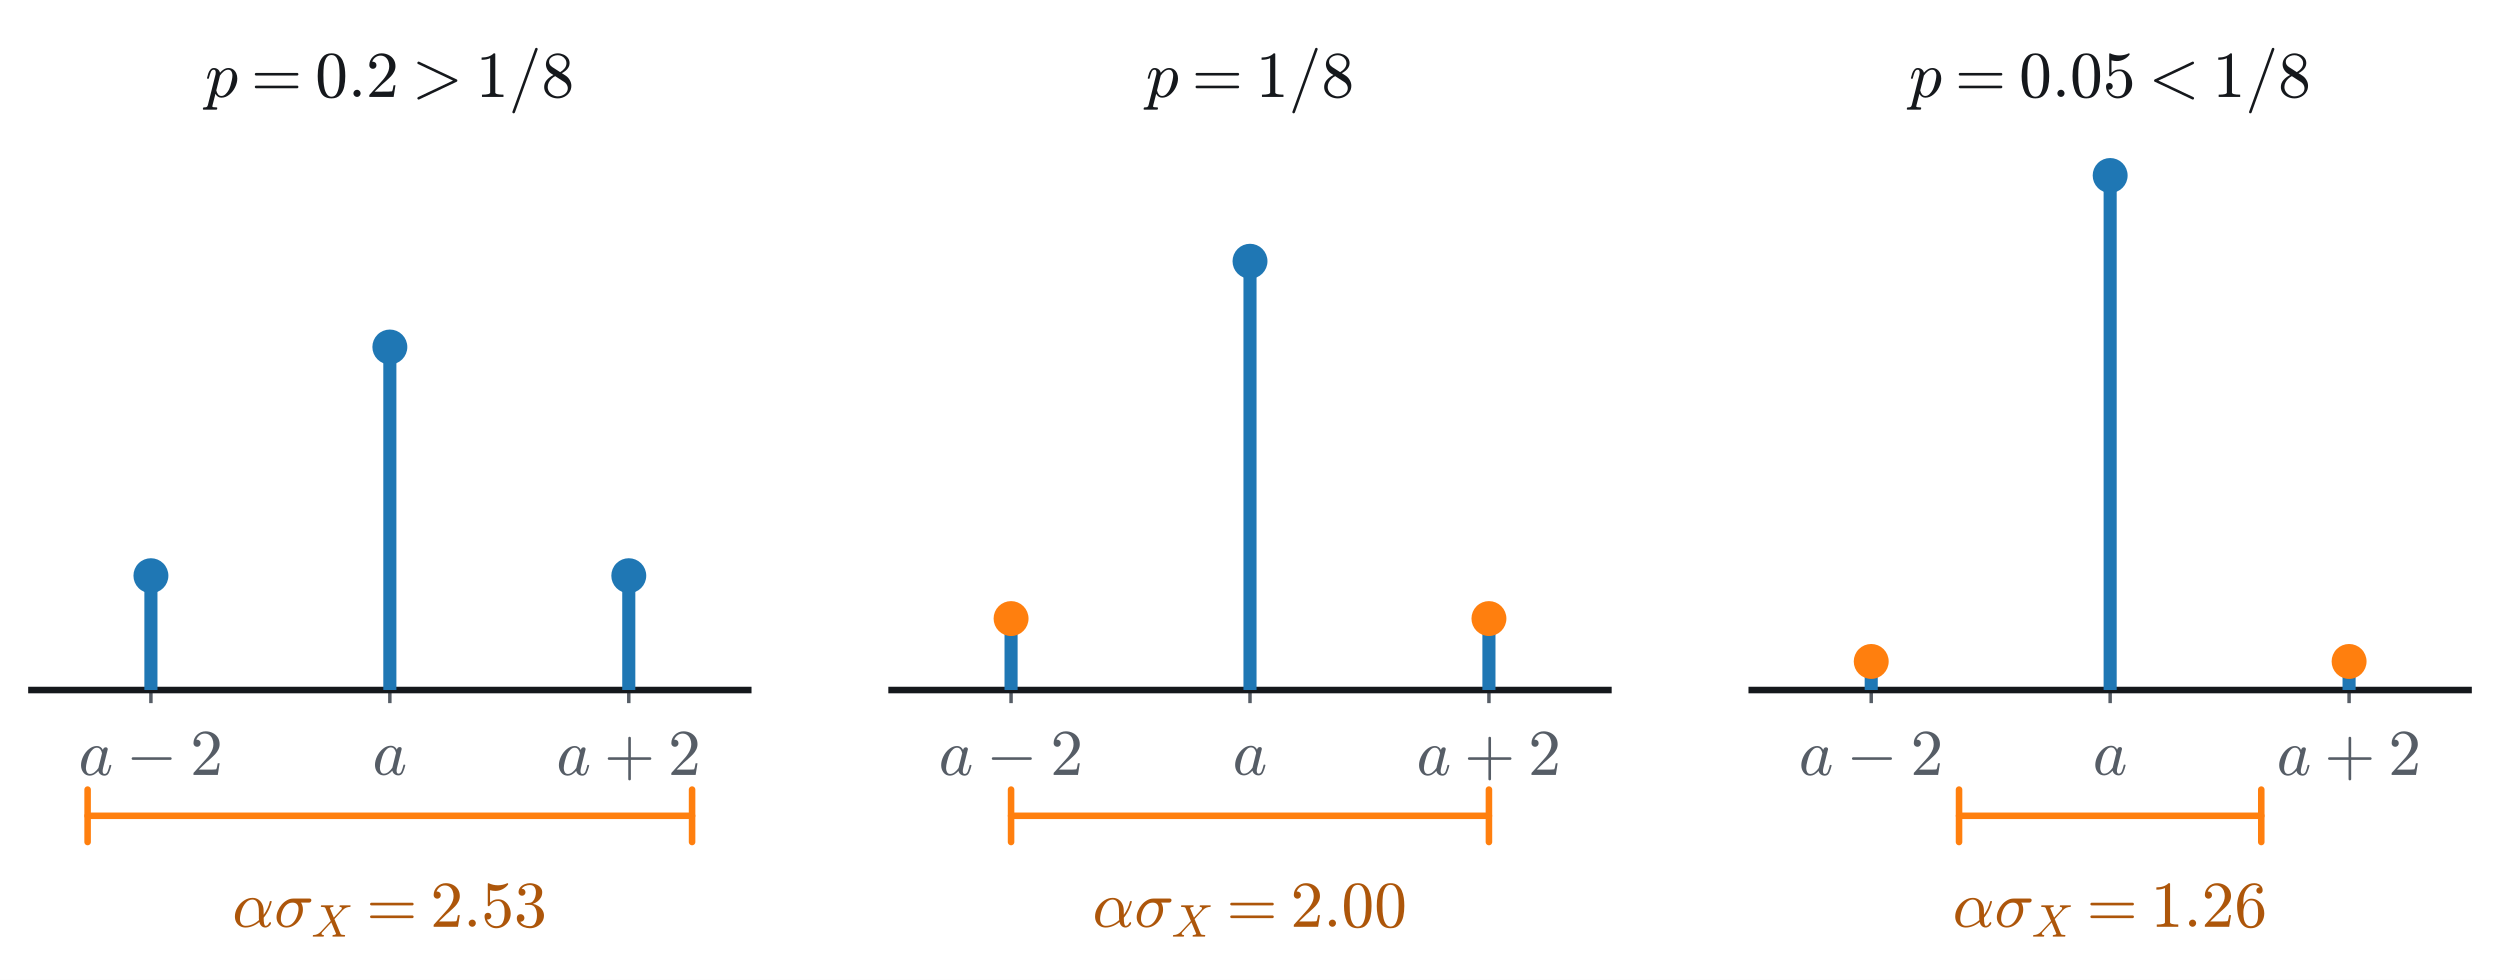
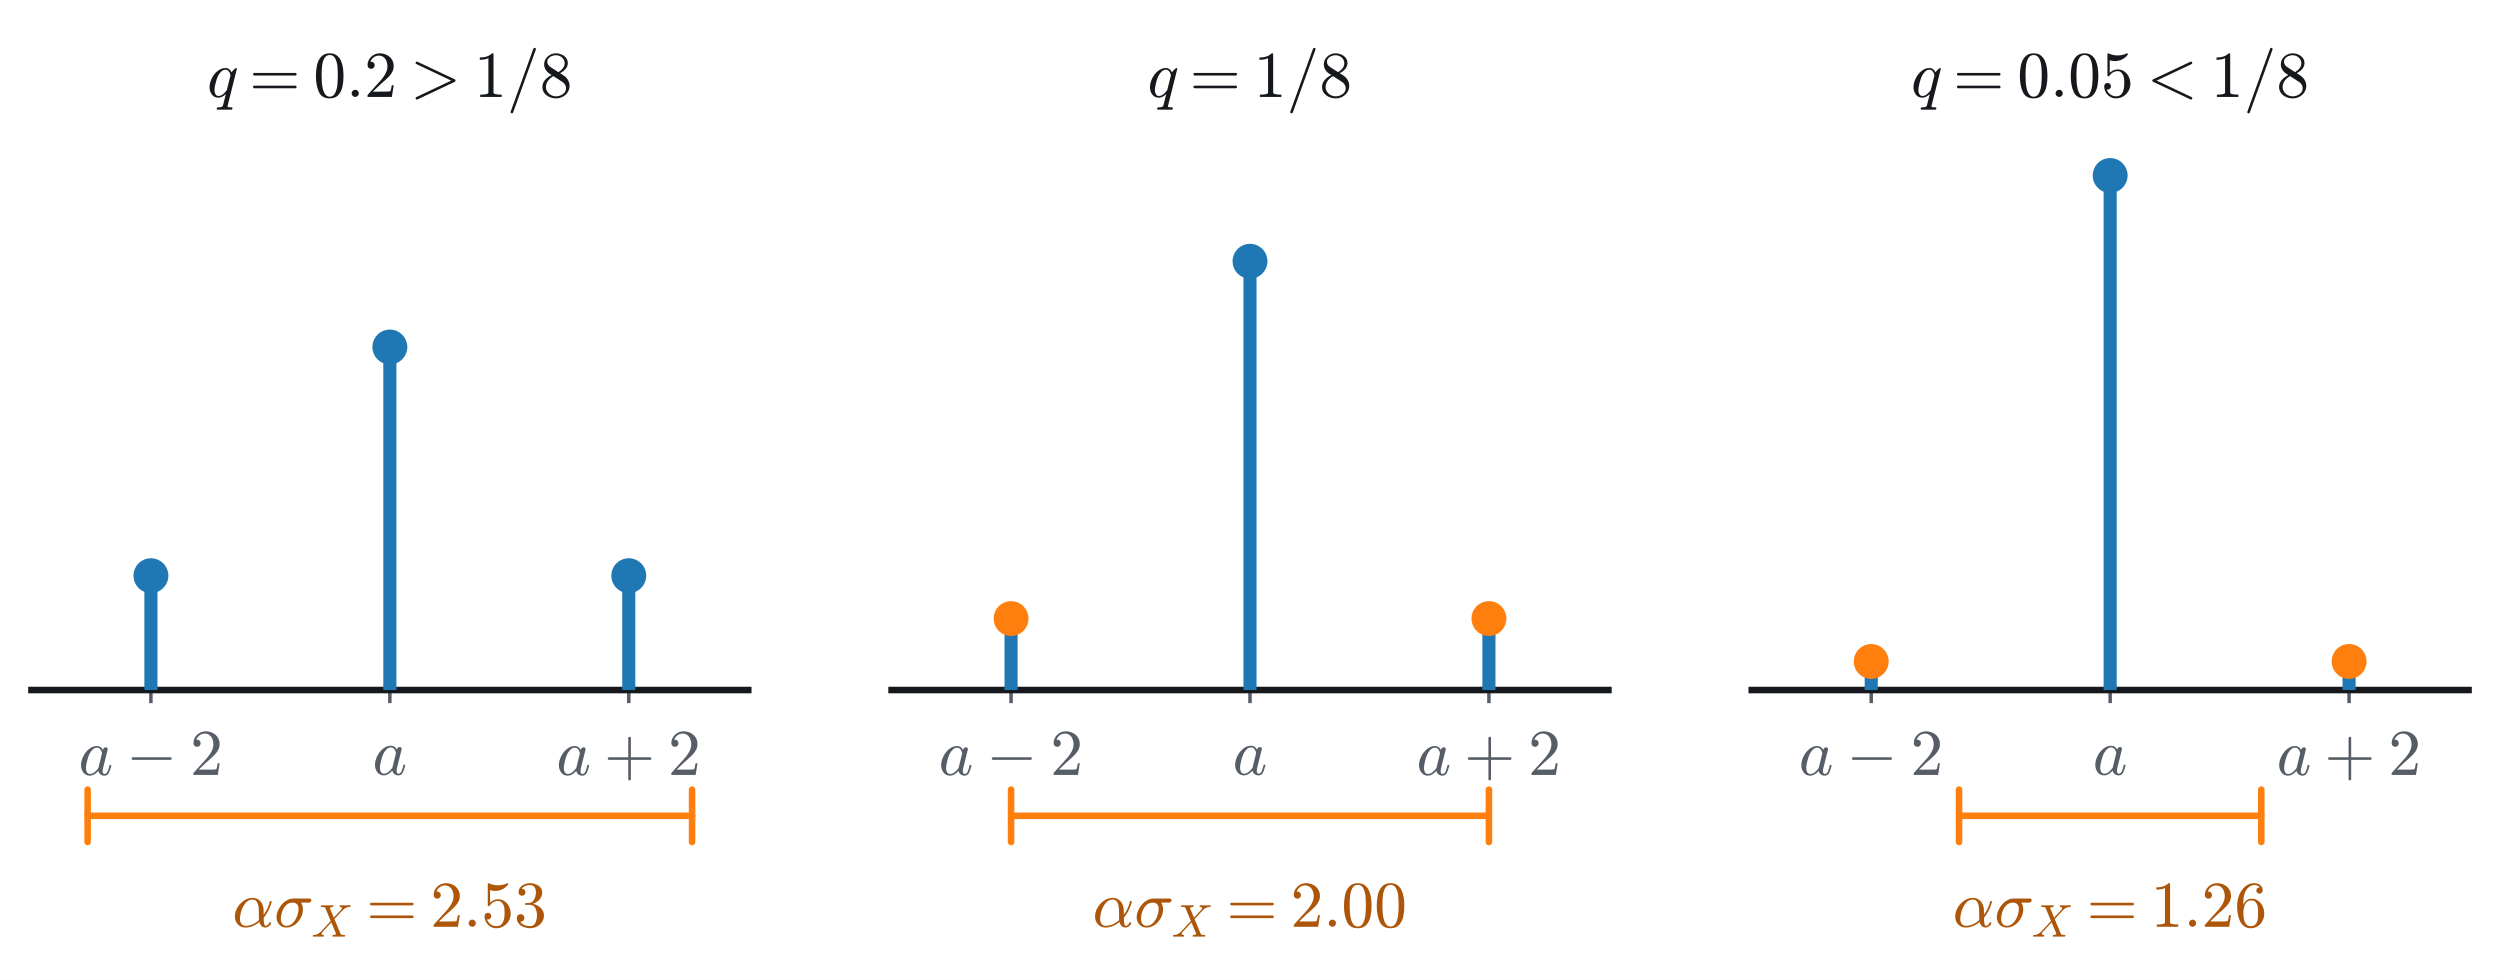
<svg xmlns="http://www.w3.org/2000/svg" xmlns:xlink="http://www.w3.org/1999/xlink" width="572.4pt" height="224.35pt" viewBox="0 0 572.4 224.35" version="1.1">
  <defs>
    <style type="text/css">*{stroke-linejoin: round; stroke-linecap: butt}</style>
  </defs>
  <g id="figure_1">
    <g id="patch_1">
      <path d="M 0 224.35  L 572.4 224.35  L 572.4 0  L 0 0  z " style="fill: #ffffff" />
    </g>
    <g id="axes_1">
      <g id="patch_2">
        <path d="M 7.2 215.586  L 171.318 215.586  L 171.318 27.09  L 7.2 27.09  z " style="fill: #ffffff" />
      </g>
      <g id="matplotlib.axis_1">
        <g id="xtick_1">
          <g id="line2d_1">
            <defs>
              <path id="m31491b1da5" d="M 0 0  L 0 3  " style="stroke: #565d66; stroke-width: 0.8" />
            </defs>
            <g>
              <use xlink:href="#m31491b1da5" x="34.553" y="157.99" style="fill: #565d66; stroke: #565d66; stroke-width: 0.8" />
            </g>
          </g>
          <g id="text_1">
            <g style="fill: #565d66" transform="translate(17.97794 177.49) scale(0.15 -0.15)">
              <defs>
                <path id="Cmmi10-79" d="M 1113 -72  Q 709 -72 476 233  Q 244 538 244 953  Q 244 1363 456 1803  Q 669 2244 1030 2536  Q 1391 2828 1806 2828  Q 1997 2828 2147 2725  Q 2297 2622 2381 2444  Q 2453 2700 2663 2700  Q 2744 2700 2798 2651  Q 2853 2603 2853 2522  Q 2853 2503 2851 2493  Q 2850 2484 2847 2472  L 2400 684  Q 2356 494 2356 372  Q 2356 97 2541 97  Q 2741 97 2845 351  Q 2950 606 3022 941  Q 3034 978 3072 978  L 3150 978  Q 3175 978 3190 956  Q 3206 934 3206 916  Q 3094 469 2961 198  Q 2828 -72 2528 -72  Q 2313 -72 2147 54  Q 1981 181 1941 391  Q 1528 -72 1113 -72  z M 1119 97  Q 1350 97 1567 270  Q 1784 444 1941 678  Q 1947 684 1947 697  L 2291 2088  L 2297 2106  Q 2259 2334 2132 2498  Q 2006 2663 1791 2663  Q 1575 2663 1389 2486  Q 1203 2309 1075 2069  Q 950 1813 836 1366  Q 722 919 722 672  Q 722 450 817 273  Q 913 97 1119 97  z " transform="scale(0.015625)" />
                <path id="Cmsy10-11" d="M 653 1472  Q 600 1472 565 1512  Q 531 1553 531 1600  Q 531 1647 565 1687  Q 600 1728 653 1728  L 4325 1728  Q 4375 1728 4408 1687  Q 4441 1647 4441 1600  Q 4441 1553 4408 1512  Q 4375 1472 4325 1472  L 653 1472  z " transform="scale(0.015625)" />
                <path id="Cmr10-31" d="M 319 0  L 319 172  Q 319 188 331 206  L 1325 1306  Q 1550 1550 1690 1715  Q 1831 1881 1968 2097  Q 2106 2313 2186 2536  Q 2266 2759 2266 3009  Q 2266 3272 2169 3511  Q 2072 3750 1880 3894  Q 1688 4038 1416 4038  Q 1138 4038 916 3870  Q 694 3703 603 3438  Q 628 3444 672 3444  Q 816 3444 917 3347  Q 1019 3250 1019 3097  Q 1019 2950 917 2848  Q 816 2747 672 2747  Q 522 2747 420 2851  Q 319 2956 319 3097  Q 319 3338 409 3548  Q 500 3759 670 3923  Q 841 4088 1055 4175  Q 1269 4263 1509 4263  Q 1875 4263 2190 4108  Q 2506 3953 2690 3670  Q 2875 3388 2875 3009  Q 2875 2731 2753 2481  Q 2631 2231 2440 2026  Q 2250 1822 1953 1562  Q 1656 1303 1563 1216  L 838 519  L 1453 519  Q 1906 519 2211 526  Q 2516 534 2534 550  Q 2609 631 2688 1141  L 2875 1141  L 2694 0  L 319 0  z " transform="scale(0.015625)" />
              </defs>
              <use xlink:href="#Cmmi10-79" transform="translate(0 0.390625)" />
              <use xlink:href="#Cmsy10-11" transform="translate(72.78326 0.390625)" />
              <use xlink:href="#Cmr10-31" transform="translate(170.4689 0.390625)" />
            </g>
          </g>
        </g>
        <g id="xtick_2">
          <g id="line2d_2">
            <g>
              <use xlink:href="#m31491b1da5" x="89.259" y="157.99" style="fill: #565d66; stroke: #565d66; stroke-width: 0.8" />
            </g>
          </g>
          <g id="text_2">
            <g style="fill: #565d66" transform="translate(85.28382 177.49) scale(0.15 -0.15)">
              <use xlink:href="#Cmmi10-79" transform="translate(0 0.8125)" />
            </g>
          </g>
        </g>
        <g id="xtick_3">
          <g id="line2d_3">
            <g>
              <use xlink:href="#m31491b1da5" x="143.965" y="157.99" style="fill: #565d66; stroke: #565d66; stroke-width: 0.8" />
            </g>
          </g>
          <g id="text_3">
            <g style="fill: #565d66" transform="translate(127.3897 177.49) scale(0.15 -0.15)">
              <defs>
                <path id="Cmr10-4c" d="M 481 1472  Q 428 1472 393 1512  Q 359 1553 359 1600  Q 359 1647 393 1687  Q 428 1728 481 1728  L 2363 1728  L 2363 3616  Q 2363 3666 2400 3698  Q 2438 3731 2491 3731  Q 2538 3731 2578 3698  Q 2619 3666 2619 3616  L 2619 1728  L 4500 1728  Q 4547 1728 4581 1687  Q 4616 1647 4616 1600  Q 4616 1553 4581 1512  Q 4547 1472 4500 1472  L 2619 1472  L 2619 -416  Q 2619 -466 2578 -498  Q 2538 -531 2491 -531  Q 2438 -531 2400 -498  Q 2363 -466 2363 -416  L 2363 1472  L 481 1472  z " transform="scale(0.015625)" />
              </defs>
              <use xlink:href="#Cmmi10-79" transform="translate(0 0.390625)" />
              <use xlink:href="#Cmr10-4c" transform="translate(72.78326 0.390625)" />
              <use xlink:href="#Cmr10-31" transform="translate(170.4689 0.390625)" />
            </g>
          </g>
        </g>
      </g>
      <g id="matplotlib.axis_2" />
      <g id="patch_3">
        <path d="M 7.2 157.99  L 171.318 157.99  " style="fill: none; stroke: #15181c; stroke-width: 1.5; stroke-linejoin: miter; stroke-linecap: square" />
      </g>
      <g id="LineCollection_1">
        <path d="M 34.553 157.99  L 34.553 131.81  " clip-path="url(#p748e13d763)" style="fill: none; stroke: #1f77b4; stroke-width: 3" />
        <path d="M 89.259 157.99  L 89.259 79.45  " clip-path="url(#p748e13d763)" style="fill: none; stroke: #1f77b4; stroke-width: 3" />
        <path d="M 143.965 157.99  L 143.965 131.81  " clip-path="url(#p748e13d763)" style="fill: none; stroke: #1f77b4; stroke-width: 3" />
      </g>
      <g id="patch_4">
        <path d="M 20.061 186.788  Q 89.259 186.788 158.457 186.788  " style="fill: none; stroke: #ff7f0e; stroke-width: 1.5; stroke-linecap: round" />
        <path d="M 20.061 180.788  L 20.061 180.788  L 20.061 192.788  L 20.061 192.788  " style="fill: none; stroke: #ff7f0e; stroke-width: 1.5; stroke-linecap: round" />
        <path d="M 158.457 192.788  L 158.457 192.788  L 158.457 180.788  L 158.457 180.788  " style="fill: none; stroke: #ff7f0e; stroke-width: 1.5; stroke-linecap: round" />
      </g>
      <g id="text_4">
        <g style="fill: #ad560a" transform="translate(53.18382 212.26) scale(0.15 -0.15)">
          <defs>
            <path id="Cmmi10-d" d="M 1288 -72  Q 984 -72 748 72  Q 513 216 384 459  Q 256 703 256 1013  Q 256 1447 498 1872  Q 741 2297 1142 2562  Q 1544 2828 1984 2828  Q 2309 2828 2556 2658  Q 2803 2488 2931 2205  Q 3059 1922 3059 1600  L 3066 1172  Q 3284 1475 3436 1801  Q 3588 2128 3669 2478  Q 3681 2516 3719 2516  L 3794 2516  Q 3853 2516 3853 2456  Q 3853 2450 3847 2438  Q 3772 2144 3659 1873  Q 3547 1603 3395 1350  Q 3244 1097 3066 891  Q 3066 97 3250 97  Q 3369 97 3445 167  Q 3522 238 3580 341  Q 3638 444 3653 447  L 3731 447  Q 3781 447 3781 384  Q 3781 225 3598 76  Q 3416 -72 3238 -72  Q 3006 -72 2853 78  Q 2700 228 2644 469  Q 2344 213 1994 70  Q 1644 -72 1288 -72  z M 1300 97  Q 1984 97 2613 659  Q 2609 697 2603 751  Q 2597 806 2597 813  L 2597 1503  Q 2597 2663 1972 2663  Q 1597 2663 1315 2342  Q 1034 2022 892 1576  Q 750 1131 750 763  Q 750 484 892 290  Q 1034 97 1300 97  z " transform="scale(0.015625)" />
            <path id="Cmmi10-15" d="M 1197 -72  Q 913 -72 692 64  Q 472 200 351 431  Q 231 663 231 941  Q 231 1238 365 1566  Q 500 1894 733 2166  Q 966 2438 1259 2598  Q 1553 2759 1863 2759  L 3475 2759  Q 3541 2759 3587 2715  Q 3634 2672 3634 2597  Q 3634 2503 3567 2433  Q 3500 2363 3406 2363  L 2625 2363  Q 2809 2088 2809 1697  Q 2809 1375 2684 1062  Q 2559 750 2337 492  Q 2116 234 1820 81  Q 1525 -72 1197 -72  z M 1203 97  Q 1553 97 1823 370  Q 2094 644 2237 1039  Q 2381 1434 2381 1772  Q 2381 2047 2229 2205  Q 2078 2363 1806 2363  Q 1434 2363 1173 2113  Q 913 1863 783 1484  Q 653 1106 653 756  Q 653 481 798 289  Q 944 97 1203 97  z " transform="scale(0.015625)" />
            <path id="Cmmi10-85" d="M 231 0  Q 166 0 166 84  Q 169 100 180 140  Q 191 181 208 203  Q 225 225 256 225  Q 838 225 1253 659  Q 1259 666 1267 669  Q 1275 672 1275 672  L 2675 2181  L 1913 4019  Q 1847 4103 1700 4125  Q 1553 4147 1356 4147  Q 1294 4147 1294 4231  Q 1316 4313 1328 4342  Q 1341 4372 1403 4372  L 3003 4372  Q 3066 4372 3066 4288  Q 3063 4272 3052 4231  Q 3041 4191 3023 4169  Q 3006 4147 2975 4147  Q 2856 4147 2729 4108  Q 2603 4069 2553 3981  L 3103 2656  L 4153 3781  Q 4163 3803 4197 3858  Q 4231 3913 4231 3963  Q 4231 4056 4150 4101  Q 4069 4147 3956 4147  Q 3891 4147 3891 4231  Q 3913 4313 3925 4342  Q 3938 4372 4000 4372  L 5388 4372  Q 5422 4372 5437 4347  Q 5453 4322 5453 4288  Q 5450 4272 5440 4234  Q 5431 4197 5415 4172  Q 5400 4147 5369 4147  Q 5072 4147 4823 4039  Q 4575 3931 4366 3713  Q 4363 3709 4358 3707  Q 4353 3706 4347 3700  L 3188 2450  L 4063 353  Q 4166 225 4622 225  Q 4684 225 4684 141  Q 4663 56 4648 28  Q 4634 0 4575 0  L 2975 0  Q 2913 0 2913 84  Q 2916 100 2925 139  Q 2934 178 2951 201  Q 2969 225 2994 225  Q 3119 225 3247 264  Q 3375 303 3425 391  L 2759 1984  L 1466 588  Q 1456 566 1422 512  Q 1388 459 1388 409  Q 1388 316 1475 270  Q 1563 225 1663 225  Q 1728 225 1728 141  Q 1706 50 1693 25  Q 1681 0 1619 0  L 231 0  z " transform="scale(0.015625)" />
            <path id="Cmr10-29" d="M 481 850  Q 428 850 393 890  Q 359 931 359 978  Q 359 1031 393 1068  Q 428 1106 481 1106  L 4500 1106  Q 4547 1106 4581 1068  Q 4616 1031 4616 978  Q 4616 931 4581 890  Q 4547 850 4500 850  L 481 850  z M 481 2094  Q 428 2094 393 2131  Q 359 2169 359 2222  Q 359 2269 393 2309  Q 428 2350 481 2350  L 4500 2350  Q 4547 2350 4581 2309  Q 4616 2269 4616 2222  Q 4616 2169 4581 2131  Q 4547 2094 4500 2094  L 481 2094  z " transform="scale(0.015625)" />
            <path id="Cmmi10-33" d="M 538 353  Q 538 497 644 600  Q 750 703 891 703  Q 978 703 1062 656  Q 1147 609 1194 525  Q 1241 441 1241 353  Q 1241 213 1137 106  Q 1034 0 891 0  Q 750 0 644 106  Q 538 213 538 353  z " transform="scale(0.015625)" />
            <path id="Cmr10-78" d="M 556 728  Q 622 541 758 387  Q 894 234 1080 148  Q 1266 63 1466 63  Q 1928 63 2103 422  Q 2278 781 2278 1294  Q 2278 1516 2270 1667  Q 2263 1819 2228 1959  Q 2169 2184 2020 2353  Q 1872 2522 1656 2522  Q 1441 2522 1286 2456  Q 1131 2391 1034 2303  Q 938 2216 863 2119  Q 788 2022 769 2016  L 697 2016  Q 681 2016 657 2036  Q 634 2056 634 2075  L 634 4213  Q 634 4228 654 4245  Q 675 4263 697 4263  L 716 4263  Q 1147 4056 1631 4056  Q 2106 4056 2547 4263  L 2566 4263  Q 2588 4263 2606 4247  Q 2625 4231 2625 4213  L 2625 4153  Q 2625 4122 2613 4122  Q 2394 3831 2064 3668  Q 1734 3506 1381 3506  Q 1125 3506 856 3578  L 856 2369  Q 1069 2541 1236 2614  Q 1403 2688 1663 2688  Q 2016 2688 2295 2484  Q 2575 2281 2725 1954  Q 2875 1628 2875 1288  Q 2875 903 2686 575  Q 2497 247 2172 53  Q 1847 -141 1466 -141  Q 1150 -141 886 21  Q 622 184 470 459  Q 319 734 319 1044  Q 319 1188 412 1278  Q 506 1369 647 1369  Q 788 1369 883 1276  Q 978 1184 978 1044  Q 978 906 883 811  Q 788 716 647 716  Q 625 716 597 720  Q 569 725 556 728  z " transform="scale(0.015625)" />
            <path id="Cmr10-6e" d="M 609 494  Q 759 275 1012 169  Q 1266 63 1556 63  Q 1928 63 2084 380  Q 2241 697 2241 1100  Q 2241 1281 2208 1462  Q 2175 1644 2097 1800  Q 2019 1956 1883 2050  Q 1747 2144 1550 2144  L 1125 2144  Q 1069 2144 1069 2203  L 1069 2259  Q 1069 2309 1125 2309  L 1478 2338  Q 1703 2338 1851 2506  Q 2000 2675 2069 2917  Q 2138 3159 2138 3378  Q 2138 3684 1994 3881  Q 1850 4078 1556 4078  Q 1313 4078 1091 3986  Q 869 3894 738 3706  Q 750 3709 759 3711  Q 769 3713 781 3713  Q 925 3713 1022 3613  Q 1119 3513 1119 3372  Q 1119 3234 1022 3134  Q 925 3034 781 3034  Q 641 3034 541 3134  Q 441 3234 441 3372  Q 441 3647 606 3850  Q 772 4053 1033 4158  Q 1294 4263 1556 4263  Q 1750 4263 1965 4205  Q 2181 4147 2356 4039  Q 2531 3931 2642 3762  Q 2753 3594 2753 3378  Q 2753 3109 2633 2881  Q 2513 2653 2303 2487  Q 2094 2322 1844 2241  Q 2122 2188 2372 2031  Q 2622 1875 2773 1631  Q 2925 1388 2925 1106  Q 2925 753 2731 467  Q 2538 181 2222 20  Q 1906 -141 1556 -141  Q 1256 -141 954 -26  Q 653 88 461 316  Q 269 544 269 863  Q 269 1022 375 1128  Q 481 1234 641 1234  Q 744 1234 830 1186  Q 916 1138 964 1050  Q 1013 963 1013 863  Q 1013 706 903 600  Q 794 494 641 494  L 609 494  z " transform="scale(0.015625)" />
          </defs>
          <use xlink:href="#Cmmi10-d" transform="translate(0 0.390625)" />
          <use xlink:href="#Cmmi10-15" transform="translate(63.91602 0.390625)" />
          <use xlink:href="#Cmmi10-85" transform="translate(120.9961 -14.60934) scale(0.7)" />
          <use xlink:href="#Cmr10-29" transform="translate(204.6853 0.390625)" />
          <use xlink:href="#Cmr10-31" transform="translate(302.3709 0.390625)" />
          <use xlink:href="#Cmmi10-33" transform="translate(352.3709 0.390625)" />
          <use xlink:href="#Cmr10-78" transform="translate(380.0565 0.390625)" />
          <use xlink:href="#Cmr10-6e" transform="translate(430.0565 0.390625)" />
        </g>
      </g>
      <g id="text_5">
-         <g style="fill: #15181c" transform="translate(46.95882 22.2) scale(0.15 -0.15)">
+         <g style="fill: #15181c" transform="translate(47.40882 22.2) scale(0.15 -0.15)">
          <defs>
-             <path id="Cmmi10-80" d="M -159 -1241  Q -219 -1241 -219 -1159  Q -197 -1019 -134 -1019  Q 66 -1019 145 -983  Q 225 -947 269 -800  L 991 2081  Q 1038 2200 1038 2388  Q 1038 2663 850 2663  Q 650 2663 553 2423  Q 456 2184 366 1819  Q 366 1778 313 1778  L 238 1778  Q 222 1778 203 1801  Q 184 1825 184 1844  Q 253 2122 317 2315  Q 381 2509 517 2668  Q 653 2828 856 2828  Q 1075 2828 1240 2704  Q 1406 2581 1453 2369  Q 1628 2572 1840 2700  Q 2053 2828 2278 2828  Q 2547 2828 2745 2684  Q 2944 2541 3044 2308  Q 3144 2075 3144 1806  Q 3144 1394 2933 953  Q 2722 513 2361 220  Q 2000 -72 1588 -72  Q 1400 -72 1248 34  Q 1097 141 1013 313  L 722 -825  Q 706 -919 703 -934  Q 703 -1019 1125 -1019  Q 1191 -1019 1191 -1100  Q 1169 -1184 1155 -1212  Q 1141 -1241 1081 -1241  L -159 -1241  z M 1594 97  Q 1816 97 2006 280  Q 2197 463 2316 691  Q 2403 863 2479 1111  Q 2556 1359 2612 1640  Q 2669 1922 2669 2088  Q 2669 2234 2630 2362  Q 2591 2491 2502 2577  Q 2413 2663 2266 2663  Q 2031 2663 1823 2495  Q 1616 2328 1447 2081  L 1447 2059  L 1094 647  Q 1138 419 1263 258  Q 1388 97 1594 97  z " transform="scale(0.015625)" />
+             <path id="Cmmi10-52" d="M 941 -1159  Q 963 -1019 1025 -1019  Q 1256 -1019 1389 -981  Q 1522 -944 1563 -800  L 1838 288  Q 1472 -72 1106 -72  Q 703 -72 473 233  Q 244 538 244 953  Q 244 1363 455 1803  Q 666 2244 1027 2536  Q 1388 2828 1806 2828  Q 2000 2828 2156 2712  Q 2313 2597 2394 2406  Q 2431 2481 2601 2654  Q 2772 2828 2841 2828  Q 2913 2828 2913 2747  L 2016 -825  Q 2000 -919 1997 -934  Q 1997 -1019 2419 -1019  Q 2450 -1019 2467 -1044  Q 2484 -1069 2484 -1100  Q 2463 -1184 2448 -1212  Q 2434 -1241 2375 -1241  L 1006 -1241  Q 941 -1241 941 -1159  z M 1119 97  Q 1344 97 1558 267  Q 1772 438 1931 672  L 2291 2113  Q 2253 2338 2126 2500  Q 2000 2663 1791 2663  Q 1575 2663 1389 2486  Q 1203 2309 1075 2069  Q 950 1813 836 1366  Q 722 919 722 672  Q 722 450 817 273  Q 913 97 1119 97  z " transform="scale(0.015625)" />
            <path id="Cmr10-28" d="M 1600 -141  Q 816 -141 533 504  Q 250 1150 250 2041  Q 250 2597 351 3087  Q 453 3578 754 3920  Q 1056 4263 1600 4263  Q 2022 4263 2290 4056  Q 2559 3850 2700 3523  Q 2841 3197 2892 2823  Q 2944 2450 2944 2041  Q 2944 1491 2842 1011  Q 2741 531 2444 195  Q 2147 -141 1600 -141  z M 1600 25  Q 1956 25 2131 390  Q 2306 756 2347 1200  Q 2388 1644 2388 2144  Q 2388 2625 2347 3031  Q 2306 3438 2132 3767  Q 1959 4097 1600 4097  Q 1238 4097 1063 3765  Q 888 3434 847 3029  Q 806 2625 806 2144  Q 806 1788 823 1472  Q 841 1156 916 820  Q 991 484 1158 254  Q 1325 25 1600 25  z " transform="scale(0.015625)" />
            <path id="Cmmi10-6b" d="M 531 -128  Q 531 -47 616 -6  L 4013 1600  L 594 3219  Q 531 3238 531 3328  Q 531 3372 567 3414  Q 603 3456 659 3456  Q 672 3456 709 3444  L 4384 1709  Q 4441 1681 4441 1600  Q 4441 1516 4366 1484  L 709 -244  Q 672 -256 659 -256  Q 603 -256 567 -214  Q 531 -172 531 -128  z " transform="scale(0.015625)" />
            <path id="Cmr10-64" d="M 594 0  L 594 225  Q 1394 225 1394 428  L 1394 3788  Q 1063 3628 556 3628  L 556 3853  Q 1341 3853 1741 4263  L 1831 4263  Q 1853 4263 1873 4245  Q 1894 4228 1894 4206  L 1894 428  Q 1894 225 2694 225  L 2694 0  L 594 0  z " transform="scale(0.015625)" />
            <path id="Cmmi10-62" d="M 359 -1472  Q 359 -1453 366 -1447  L 2591 4722  Q 2603 4759 2634 4779  Q 2666 4800 2706 4800  Q 2763 4800 2798 4765  Q 2834 4731 2834 4672  L 2834 4647  L 609 -1522  Q 572 -1600 488 -1600  Q 434 -1600 396 -1562  Q 359 -1525 359 -1472  z " transform="scale(0.015625)" />
            <path id="Cmr10-4d" d="M 269 972  Q 269 1356 522 1651  Q 775 1947 1172 2144  L 934 2297  Q 716 2441 578 2680  Q 441 2919 441 3181  Q 441 3488 602 3734  Q 763 3981 1030 4122  Q 1297 4263 1600 4263  Q 1884 4263 2148 4147  Q 2413 4031 2583 3815  Q 2753 3600 2753 3303  Q 2753 3088 2651 2903  Q 2550 2719 2373 2572  Q 2197 2425 1997 2322  L 2363 2088  Q 2616 1922 2770 1653  Q 2925 1384 2925 1088  Q 2925 741 2739 456  Q 2553 172 2247 15  Q 1941 -141 1600 -141  Q 1269 -141 961 -6  Q 653 128 461 383  Q 269 638 269 972  z M 616 972  Q 616 719 755 509  Q 894 300 1122 181  Q 1350 63 1600 63  Q 1972 63 2275 280  Q 2578 497 2578 856  Q 2578 978 2529 1098  Q 2481 1219 2395 1317  Q 2309 1416 2203 1478  L 1344 2034  Q 1144 1928 976 1765  Q 809 1603 712 1400  Q 616 1197 616 972  z M 1056 2925  L 1831 2425  Q 2100 2581 2272 2803  Q 2444 3025 2444 3303  Q 2444 3519 2323 3698  Q 2203 3878 2009 3978  Q 1816 4078 1594 4078  Q 1400 4078 1203 4003  Q 1006 3928 878 3779  Q 750 3631 750 3431  Q 750 3131 1056 2925  z " transform="scale(0.015625)" />
          </defs>
-           <use xlink:href="#Cmmi10-80" />
-           <use xlink:href="#Cmr10-29" transform="translate(70.29303 0)" />
-           <use xlink:href="#Cmr10-28" transform="translate(167.9786 0)" />
-           <use xlink:href="#Cmmi10-33" transform="translate(217.9786 0)" />
-           <use xlink:href="#Cmr10-31" transform="translate(245.6642 0)" />
-           <use xlink:href="#Cmmi10-6b" transform="translate(315.6642 0)" />
-           <use xlink:href="#Cmr10-64" transform="translate(413.3498 0)" />
-           <use xlink:href="#Cmmi10-62" transform="translate(463.3498 0)" />
-           <use xlink:href="#Cmr10-4d" transform="translate(513.3498 0)" />
+           <use xlink:href="#Cmmi10-52" />
+           <use xlink:href="#Cmr10-29" transform="translate(64.58013 0)" />
+           <use xlink:href="#Cmr10-28" transform="translate(162.2657 0)" />
+           <use xlink:href="#Cmmi10-33" transform="translate(212.2657 0)" />
+           <use xlink:href="#Cmr10-31" transform="translate(239.9513 0)" />
+           <use xlink:href="#Cmmi10-6b" transform="translate(309.9513 0)" />
+           <use xlink:href="#Cmr10-64" transform="translate(407.6369 0)" />
+           <use xlink:href="#Cmmi10-62" transform="translate(457.6369 0)" />
+           <use xlink:href="#Cmr10-4d" transform="translate(507.6369 0)" />
        </g>
      </g>
      <g id="line2d_4">
        <defs>
          <path id="m7e13a6cba3" d="M 0 3.5  C 0.928 3.5 1.819 3.131 2.475 2.475  C 3.131 1.819 3.5 0.928 3.5 0  C 3.5 -0.928 3.131 -1.819 2.475 -2.475  C 1.819 -3.131 0.928 -3.5 0 -3.5  C -0.928 -3.5 -1.819 -3.131 -2.475 -2.475  C -3.131 -1.819 -3.5 -0.928 -3.5 0  C -3.5 0.928 -3.131 1.819 -2.475 2.475  C -1.819 3.131 -0.928 3.5 0 3.5  z " style="stroke: #1f77b4" />
        </defs>
        <g clip-path="url(#p748e13d763)">
          <use xlink:href="#m7e13a6cba3" x="34.553" y="131.81" style="fill: #1f77b4; stroke: #1f77b4" />
          <use xlink:href="#m7e13a6cba3" x="143.965" y="131.81" style="fill: #1f77b4; stroke: #1f77b4" />
        </g>
      </g>
      <g id="line2d_5">
        <g clip-path="url(#p748e13d763)">
          <use xlink:href="#m7e13a6cba3" x="89.259" y="79.45" style="fill: #1f77b4; stroke: #1f77b4" />
        </g>
      </g>
    </g>
    <g id="axes_2">
      <g id="patch_5">
        <path d="M 204.141 215.586  L 368.259 215.586  L 368.259 27.09  L 204.141 27.09  z " style="fill: #ffffff" />
      </g>
      <g id="matplotlib.axis_3">
        <g id="xtick_4">
          <g id="line2d_6">
            <g>
              <use xlink:href="#m31491b1da5" x="231.494" y="157.99" style="fill: #565d66; stroke: #565d66; stroke-width: 0.8" />
            </g>
          </g>
          <g id="text_6">
            <g style="fill: #565d66" transform="translate(214.9191 177.49) scale(0.15 -0.15)">
              <use xlink:href="#Cmmi10-79" transform="translate(0 0.390625)" />
              <use xlink:href="#Cmsy10-11" transform="translate(72.78326 0.390625)" />
              <use xlink:href="#Cmr10-31" transform="translate(170.4689 0.390625)" />
            </g>
          </g>
        </g>
        <g id="xtick_5">
          <g id="line2d_7">
            <g>
              <use xlink:href="#m31491b1da5" x="286.2" y="157.99" style="fill: #565d66; stroke: #565d66; stroke-width: 0.8" />
            </g>
          </g>
          <g id="text_7">
            <g style="fill: #565d66" transform="translate(282.225 177.49) scale(0.15 -0.15)">
              <use xlink:href="#Cmmi10-79" transform="translate(0 0.8125)" />
            </g>
          </g>
        </g>
        <g id="xtick_6">
          <g id="line2d_8">
            <g>
              <use xlink:href="#m31491b1da5" x="340.906" y="157.99" style="fill: #565d66; stroke: #565d66; stroke-width: 0.8" />
            </g>
          </g>
          <g id="text_8">
            <g style="fill: #565d66" transform="translate(324.3309 177.49) scale(0.15 -0.15)">
              <use xlink:href="#Cmmi10-79" transform="translate(0 0.390625)" />
              <use xlink:href="#Cmr10-4c" transform="translate(72.78326 0.390625)" />
              <use xlink:href="#Cmr10-31" transform="translate(170.4689 0.390625)" />
            </g>
          </g>
        </g>
      </g>
      <g id="matplotlib.axis_4" />
      <g id="patch_6">
        <path d="M 204.141 157.99  L 368.259 157.99  " style="fill: none; stroke: #15181c; stroke-width: 1.5; stroke-linejoin: miter; stroke-linecap: square" />
      </g>
      <g id="LineCollection_2">
        <path d="M 231.494 157.99  L 231.494 141.627  " clip-path="url(#p56fb22b9fd)" style="fill: none; stroke: #1f77b4; stroke-width: 3" />
        <path d="M 286.2 157.99  L 286.2 59.815  " clip-path="url(#p56fb22b9fd)" style="fill: none; stroke: #1f77b4; stroke-width: 3" />
        <path d="M 340.906 157.99  L 340.906 141.627  " clip-path="url(#p56fb22b9fd)" style="fill: none; stroke: #1f77b4; stroke-width: 3" />
      </g>
      <g id="patch_7">
        <path d="M 231.494 186.788  Q 286.2 186.788 340.906 186.788  " style="fill: none; stroke: #ff7f0e; stroke-width: 1.5; stroke-linecap: round" />
        <path d="M 231.494 180.788  L 231.494 180.788  L 231.494 192.788  L 231.494 192.788  " style="fill: none; stroke: #ff7f0e; stroke-width: 1.5; stroke-linecap: round" />
        <path d="M 340.906 192.788  L 340.906 192.788  L 340.906 180.788  L 340.906 180.788  " style="fill: none; stroke: #ff7f0e; stroke-width: 1.5; stroke-linecap: round" />
      </g>
      <g id="text_9">
        <g style="fill: #ad560a" transform="translate(250.125 212.26) scale(0.15 -0.15)">
          <use xlink:href="#Cmmi10-d" transform="translate(0 0.390625)" />
          <use xlink:href="#Cmmi10-15" transform="translate(63.91602 0.390625)" />
          <use xlink:href="#Cmmi10-85" transform="translate(120.9961 -14.60934) scale(0.7)" />
          <use xlink:href="#Cmr10-29" transform="translate(204.6853 0.390625)" />
          <use xlink:href="#Cmr10-31" transform="translate(302.3709 0.390625)" />
          <use xlink:href="#Cmmi10-33" transform="translate(352.3709 0.390625)" />
          <use xlink:href="#Cmr10-28" transform="translate(380.0565 0.390625)" />
          <use xlink:href="#Cmr10-28" transform="translate(430.0565 0.390625)" />
        </g>
      </g>
      <g id="text_10">
-         <g style="fill: #15181c" transform="translate(262.35 22.2) scale(0.15 -0.15)">
-           <use xlink:href="#Cmmi10-80" />
-           <use xlink:href="#Cmr10-29" transform="translate(70.29303 0)" />
-           <use xlink:href="#Cmr10-64" transform="translate(167.9786 0)" />
-           <use xlink:href="#Cmmi10-62" transform="translate(217.9786 0)" />
-           <use xlink:href="#Cmr10-4d" transform="translate(267.9786 0)" />
+         <g style="fill: #15181c" transform="translate(262.725 22.2) scale(0.15 -0.15)">
+           <use xlink:href="#Cmmi10-52" />
+           <use xlink:href="#Cmr10-29" transform="translate(64.58013 0)" />
+           <use xlink:href="#Cmr10-64" transform="translate(162.2657 0)" />
+           <use xlink:href="#Cmmi10-62" transform="translate(212.2657 0)" />
+           <use xlink:href="#Cmr10-4d" transform="translate(262.2657 0)" />
        </g>
      </g>
      <g id="line2d_9">
        <defs>
          <path id="m5013493b9f" d="M 0 3.5  C 0.928 3.5 1.819 3.131 2.475 2.475  C 3.131 1.819 3.5 0.928 3.5 0  C 3.5 -0.928 3.131 -1.819 2.475 -2.475  C 1.819 -3.131 0.928 -3.5 0 -3.5  C -0.928 -3.5 -1.819 -3.131 -2.475 -2.475  C -3.131 -1.819 -3.5 -0.928 -3.5 0  C -3.5 0.928 -3.131 1.819 -2.475 2.475  C -1.819 3.131 -0.928 3.5 0 3.5  z " style="stroke: #ff7f0e" />
        </defs>
        <g clip-path="url(#p56fb22b9fd)">
          <use xlink:href="#m5013493b9f" x="231.494" y="141.627" style="fill: #ff7f0e; stroke: #ff7f0e" />
          <use xlink:href="#m5013493b9f" x="340.906" y="141.627" style="fill: #ff7f0e; stroke: #ff7f0e" />
        </g>
      </g>
      <g id="line2d_10">
        <g clip-path="url(#p56fb22b9fd)">
          <use xlink:href="#m7e13a6cba3" x="286.2" y="59.815" style="fill: #1f77b4; stroke: #1f77b4" />
        </g>
      </g>
    </g>
    <g id="axes_3">
      <g id="patch_8">
        <path d="M 401.082 215.586  L 565.2 215.586  L 565.2 27.09  L 401.082 27.09  z " style="fill: #ffffff" />
      </g>
      <g id="matplotlib.axis_5">
        <g id="xtick_7">
          <g id="line2d_11">
            <g>
              <use xlink:href="#m31491b1da5" x="428.435" y="157.99" style="fill: #565d66; stroke: #565d66; stroke-width: 0.8" />
            </g>
          </g>
          <g id="text_11">
            <g style="fill: #565d66" transform="translate(411.8603 177.49) scale(0.15 -0.15)">
              <use xlink:href="#Cmmi10-79" transform="translate(0 0.390625)" />
              <use xlink:href="#Cmsy10-11" transform="translate(72.78326 0.390625)" />
              <use xlink:href="#Cmr10-31" transform="translate(170.4689 0.390625)" />
            </g>
          </g>
        </g>
        <g id="xtick_8">
          <g id="line2d_12">
            <g>
              <use xlink:href="#m31491b1da5" x="483.141" y="157.99" style="fill: #565d66; stroke: #565d66; stroke-width: 0.8" />
            </g>
          </g>
          <g id="text_12">
            <g style="fill: #565d66" transform="translate(479.1662 177.49) scale(0.15 -0.15)">
              <use xlink:href="#Cmmi10-79" transform="translate(0 0.8125)" />
            </g>
          </g>
        </g>
        <g id="xtick_9">
          <g id="line2d_13">
            <g>
              <use xlink:href="#m31491b1da5" x="537.847" y="157.99" style="fill: #565d66; stroke: #565d66; stroke-width: 0.8" />
            </g>
          </g>
          <g id="text_13">
            <g style="fill: #565d66" transform="translate(521.2721 177.49) scale(0.15 -0.15)">
              <use xlink:href="#Cmmi10-79" transform="translate(0 0.390625)" />
              <use xlink:href="#Cmr10-4c" transform="translate(72.78326 0.390625)" />
              <use xlink:href="#Cmr10-31" transform="translate(170.4689 0.390625)" />
            </g>
          </g>
        </g>
      </g>
      <g id="matplotlib.axis_6" />
      <g id="patch_9">
        <path d="M 401.082 157.99  L 565.2 157.99  " style="fill: none; stroke: #15181c; stroke-width: 1.5; stroke-linejoin: miter; stroke-linecap: square" />
      </g>
      <g id="LineCollection_3">
        <path d="M 428.435 157.99  L 428.435 151.445  " clip-path="url(#p0230930363)" style="fill: none; stroke: #1f77b4; stroke-width: 3" />
        <path d="M 483.141 157.99  L 483.141 40.18  " clip-path="url(#p0230930363)" style="fill: none; stroke: #1f77b4; stroke-width: 3" />
        <path d="M 537.847 157.99  L 537.847 151.445  " clip-path="url(#p0230930363)" style="fill: none; stroke: #1f77b4; stroke-width: 3" />
      </g>
      <g id="patch_10">
        <path d="M 448.542 186.788  Q 483.141 186.788 517.74 186.788  " style="fill: none; stroke: #ff7f0e; stroke-width: 1.5; stroke-linecap: round" />
        <path d="M 448.542 180.788  L 448.542 180.788  L 448.542 192.788  L 448.542 192.788  " style="fill: none; stroke: #ff7f0e; stroke-width: 1.5; stroke-linecap: round" />
        <path d="M 517.74 192.788  L 517.74 192.788  L 517.74 180.788  L 517.74 180.788  " style="fill: none; stroke: #ff7f0e; stroke-width: 1.5; stroke-linecap: round" />
      </g>
      <g id="text_14">
        <g style="fill: #ad560a" transform="translate(447.0662 212.26) scale(0.15 -0.15)">
          <defs>
            <path id="Cmr10-45" d="M 1600 -141  Q 1203 -141 937 70  Q 672 281 526 617  Q 381 953 325 1322  Q 269 1691 269 2069  Q 269 2575 466 3084  Q 663 3594 1045 3928  Q 1428 4263 1953 4263  Q 2172 4263 2361 4180  Q 2550 4097 2658 3936  Q 2766 3775 2766 3547  Q 2766 3416 2677 3327  Q 2588 3238 2456 3238  Q 2331 3238 2240 3328  Q 2150 3419 2150 3547  Q 2150 3672 2240 3762  Q 2331 3853 2456 3853  L 2491 3853  Q 2409 3969 2261 4023  Q 2113 4078 1953 4078  Q 1759 4078 1595 3993  Q 1431 3909 1300 3765  Q 1169 3622 1081 3448  Q 994 3275 945 3053  Q 897 2831 884 2637  Q 872 2444 872 2150  Q 984 2413 1190 2580  Q 1397 2747 1656 2747  Q 1941 2747 2175 2631  Q 2409 2516 2578 2311  Q 2747 2106 2836 1843  Q 2925 1581 2925 1313  Q 2925 938 2758 598  Q 2591 259 2287 59  Q 1984 -141 1600 -141  z M 1600 63  Q 1847 63 1997 175  Q 2147 288 2217 473  Q 2288 659 2305 848  Q 2322 1038 2322 1313  Q 2322 1675 2287 1931  Q 2253 2188 2100 2383  Q 1947 2578 1631 2578  Q 1372 2578 1205 2403  Q 1038 2228 961 1961  Q 884 1694 884 1447  Q 884 1363 891 1319  Q 891 1309 889 1303  Q 888 1297 884 1288  Q 884 1013 940 731  Q 997 450 1156 256  Q 1316 63 1600 63  z " transform="scale(0.015625)" />
          </defs>
          <use xlink:href="#Cmmi10-d" transform="translate(0 0.390625)" />
          <use xlink:href="#Cmmi10-15" transform="translate(63.91602 0.390625)" />
          <use xlink:href="#Cmmi10-85" transform="translate(120.9961 -14.60934) scale(0.7)" />
          <use xlink:href="#Cmr10-29" transform="translate(204.6853 0.390625)" />
          <use xlink:href="#Cmr10-64" transform="translate(302.3709 0.390625)" />
          <use xlink:href="#Cmmi10-33" transform="translate(352.3709 0.390625)" />
          <use xlink:href="#Cmr10-31" transform="translate(380.0565 0.390625)" />
          <use xlink:href="#Cmr10-45" transform="translate(430.0565 0.390625)" />
        </g>
      </g>
      <g id="text_15">
-         <g style="fill: #15181c" transform="translate(437.0912 22.2) scale(0.15 -0.15)">
+         <g style="fill: #15181c" transform="translate(437.5412 22.2) scale(0.15 -0.15)">
          <defs>
            <path id="Cmmi10-63" d="M 594 1491  Q 531 1519 531 1600  Q 531 1681 616 1722  L 4269 3444  Q 4294 3456 4313 3456  Q 4369 3456 4405 3417  Q 4441 3378 4441 3328  Q 4441 3250 4366 3206  L 959 1600  L 4384 -19  Q 4441 -38 4441 -128  Q 4441 -178 4405 -217  Q 4369 -256 4313 -256  Q 4294 -256 4269 -244  L 594 1491  z " transform="scale(0.015625)" />
          </defs>
-           <use xlink:href="#Cmmi10-80" />
-           <use xlink:href="#Cmr10-29" transform="translate(70.29303 0)" />
-           <use xlink:href="#Cmr10-28" transform="translate(167.9786 0)" />
-           <use xlink:href="#Cmmi10-33" transform="translate(217.9786 0)" />
-           <use xlink:href="#Cmr10-28" transform="translate(245.6642 0)" />
-           <use xlink:href="#Cmr10-78" transform="translate(295.6642 0)" />
-           <use xlink:href="#Cmmi10-63" transform="translate(365.6642 0)" />
-           <use xlink:href="#Cmr10-64" transform="translate(463.3498 0)" />
-           <use xlink:href="#Cmmi10-62" transform="translate(513.3498 0)" />
-           <use xlink:href="#Cmr10-4d" transform="translate(563.3498 0)" />
+           <use xlink:href="#Cmmi10-52" />
+           <use xlink:href="#Cmr10-29" transform="translate(64.58013 0)" />
+           <use xlink:href="#Cmr10-28" transform="translate(162.2657 0)" />
+           <use xlink:href="#Cmmi10-33" transform="translate(212.2657 0)" />
+           <use xlink:href="#Cmr10-28" transform="translate(239.9513 0)" />
+           <use xlink:href="#Cmr10-78" transform="translate(289.9513 0)" />
+           <use xlink:href="#Cmmi10-63" transform="translate(359.9513 0)" />
+           <use xlink:href="#Cmr10-64" transform="translate(457.6369 0)" />
+           <use xlink:href="#Cmmi10-62" transform="translate(507.6369 0)" />
+           <use xlink:href="#Cmr10-4d" transform="translate(557.6369 0)" />
        </g>
      </g>
      <g id="line2d_14">
        <g clip-path="url(#p0230930363)">
          <use xlink:href="#m5013493b9f" x="428.435" y="151.445" style="fill: #ff7f0e; stroke: #ff7f0e" />
          <use xlink:href="#m5013493b9f" x="537.847" y="151.445" style="fill: #ff7f0e; stroke: #ff7f0e" />
        </g>
      </g>
      <g id="line2d_15">
        <g clip-path="url(#p0230930363)">
          <use xlink:href="#m7e13a6cba3" x="483.141" y="40.18" style="fill: #1f77b4; stroke: #1f77b4" />
        </g>
      </g>
    </g>
  </g>
  <defs>
    <clipPath id="p748e13d763">
      <rect x="7.2" y="27.09" width="164.118" height="188.496" />
    </clipPath>
    <clipPath id="p56fb22b9fd">
      <rect x="204.141" y="27.09" width="164.118" height="188.496" />
    </clipPath>
    <clipPath id="p0230930363">
      <rect x="401.082" y="27.09" width="164.118" height="188.496" />
    </clipPath>
  </defs>
</svg>
